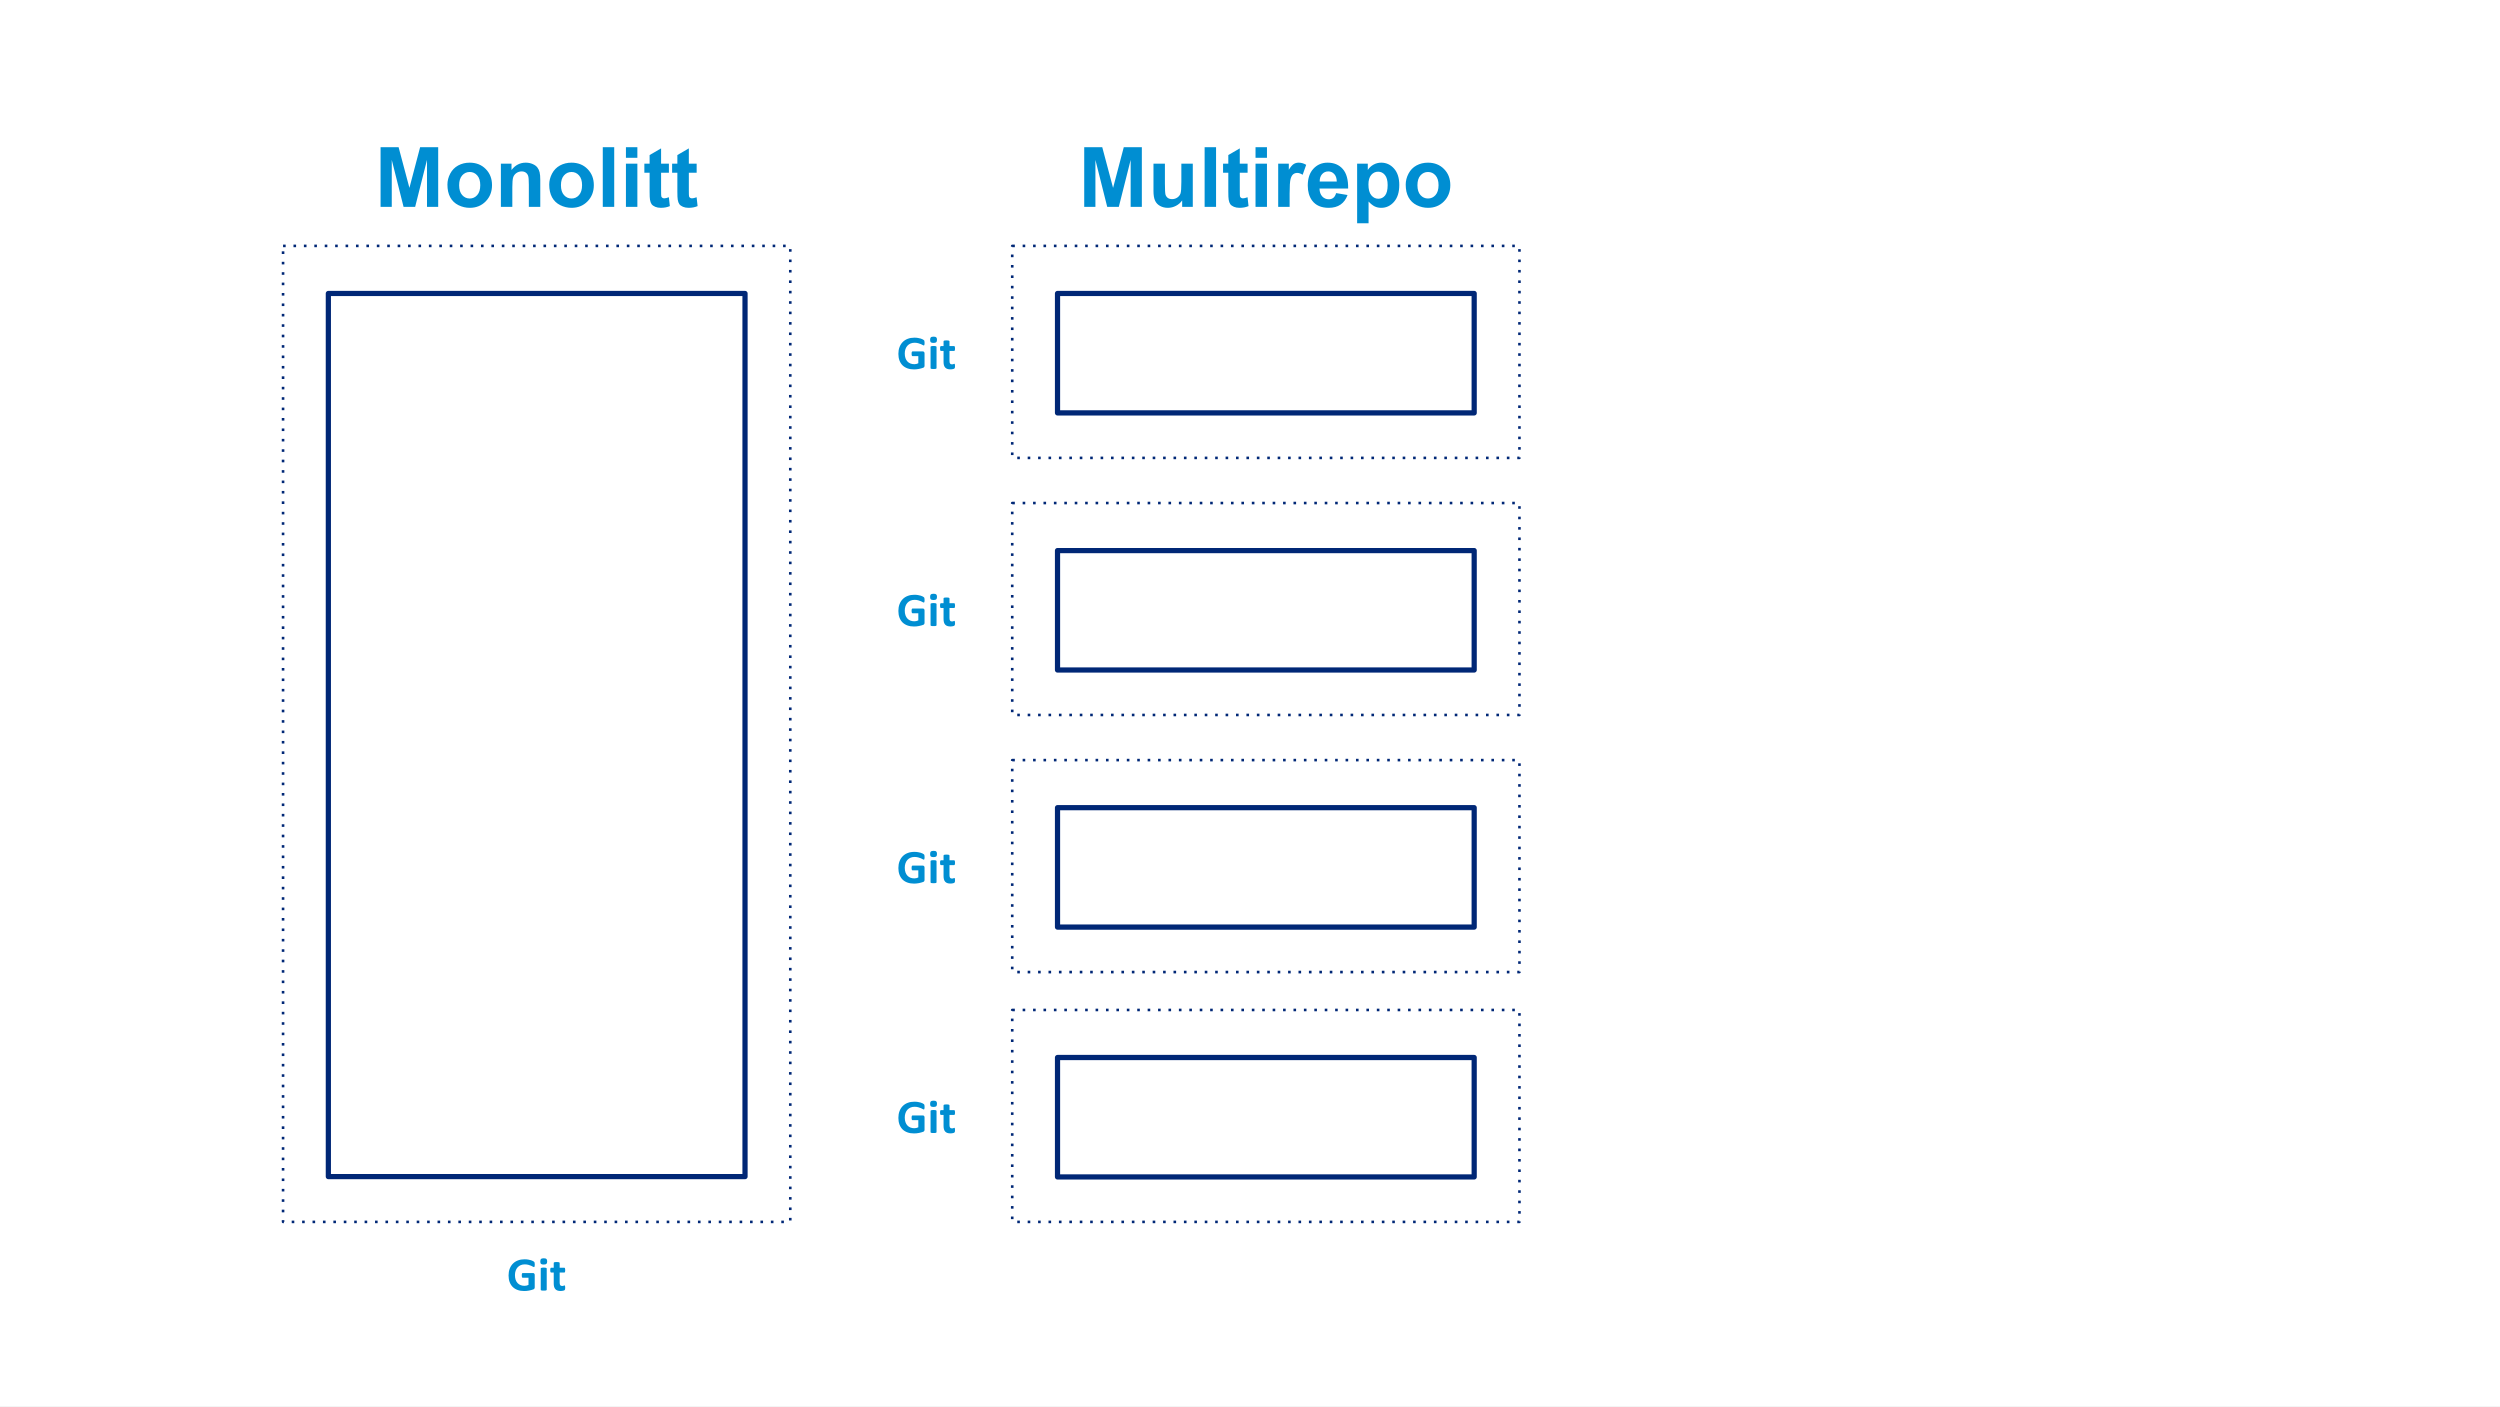
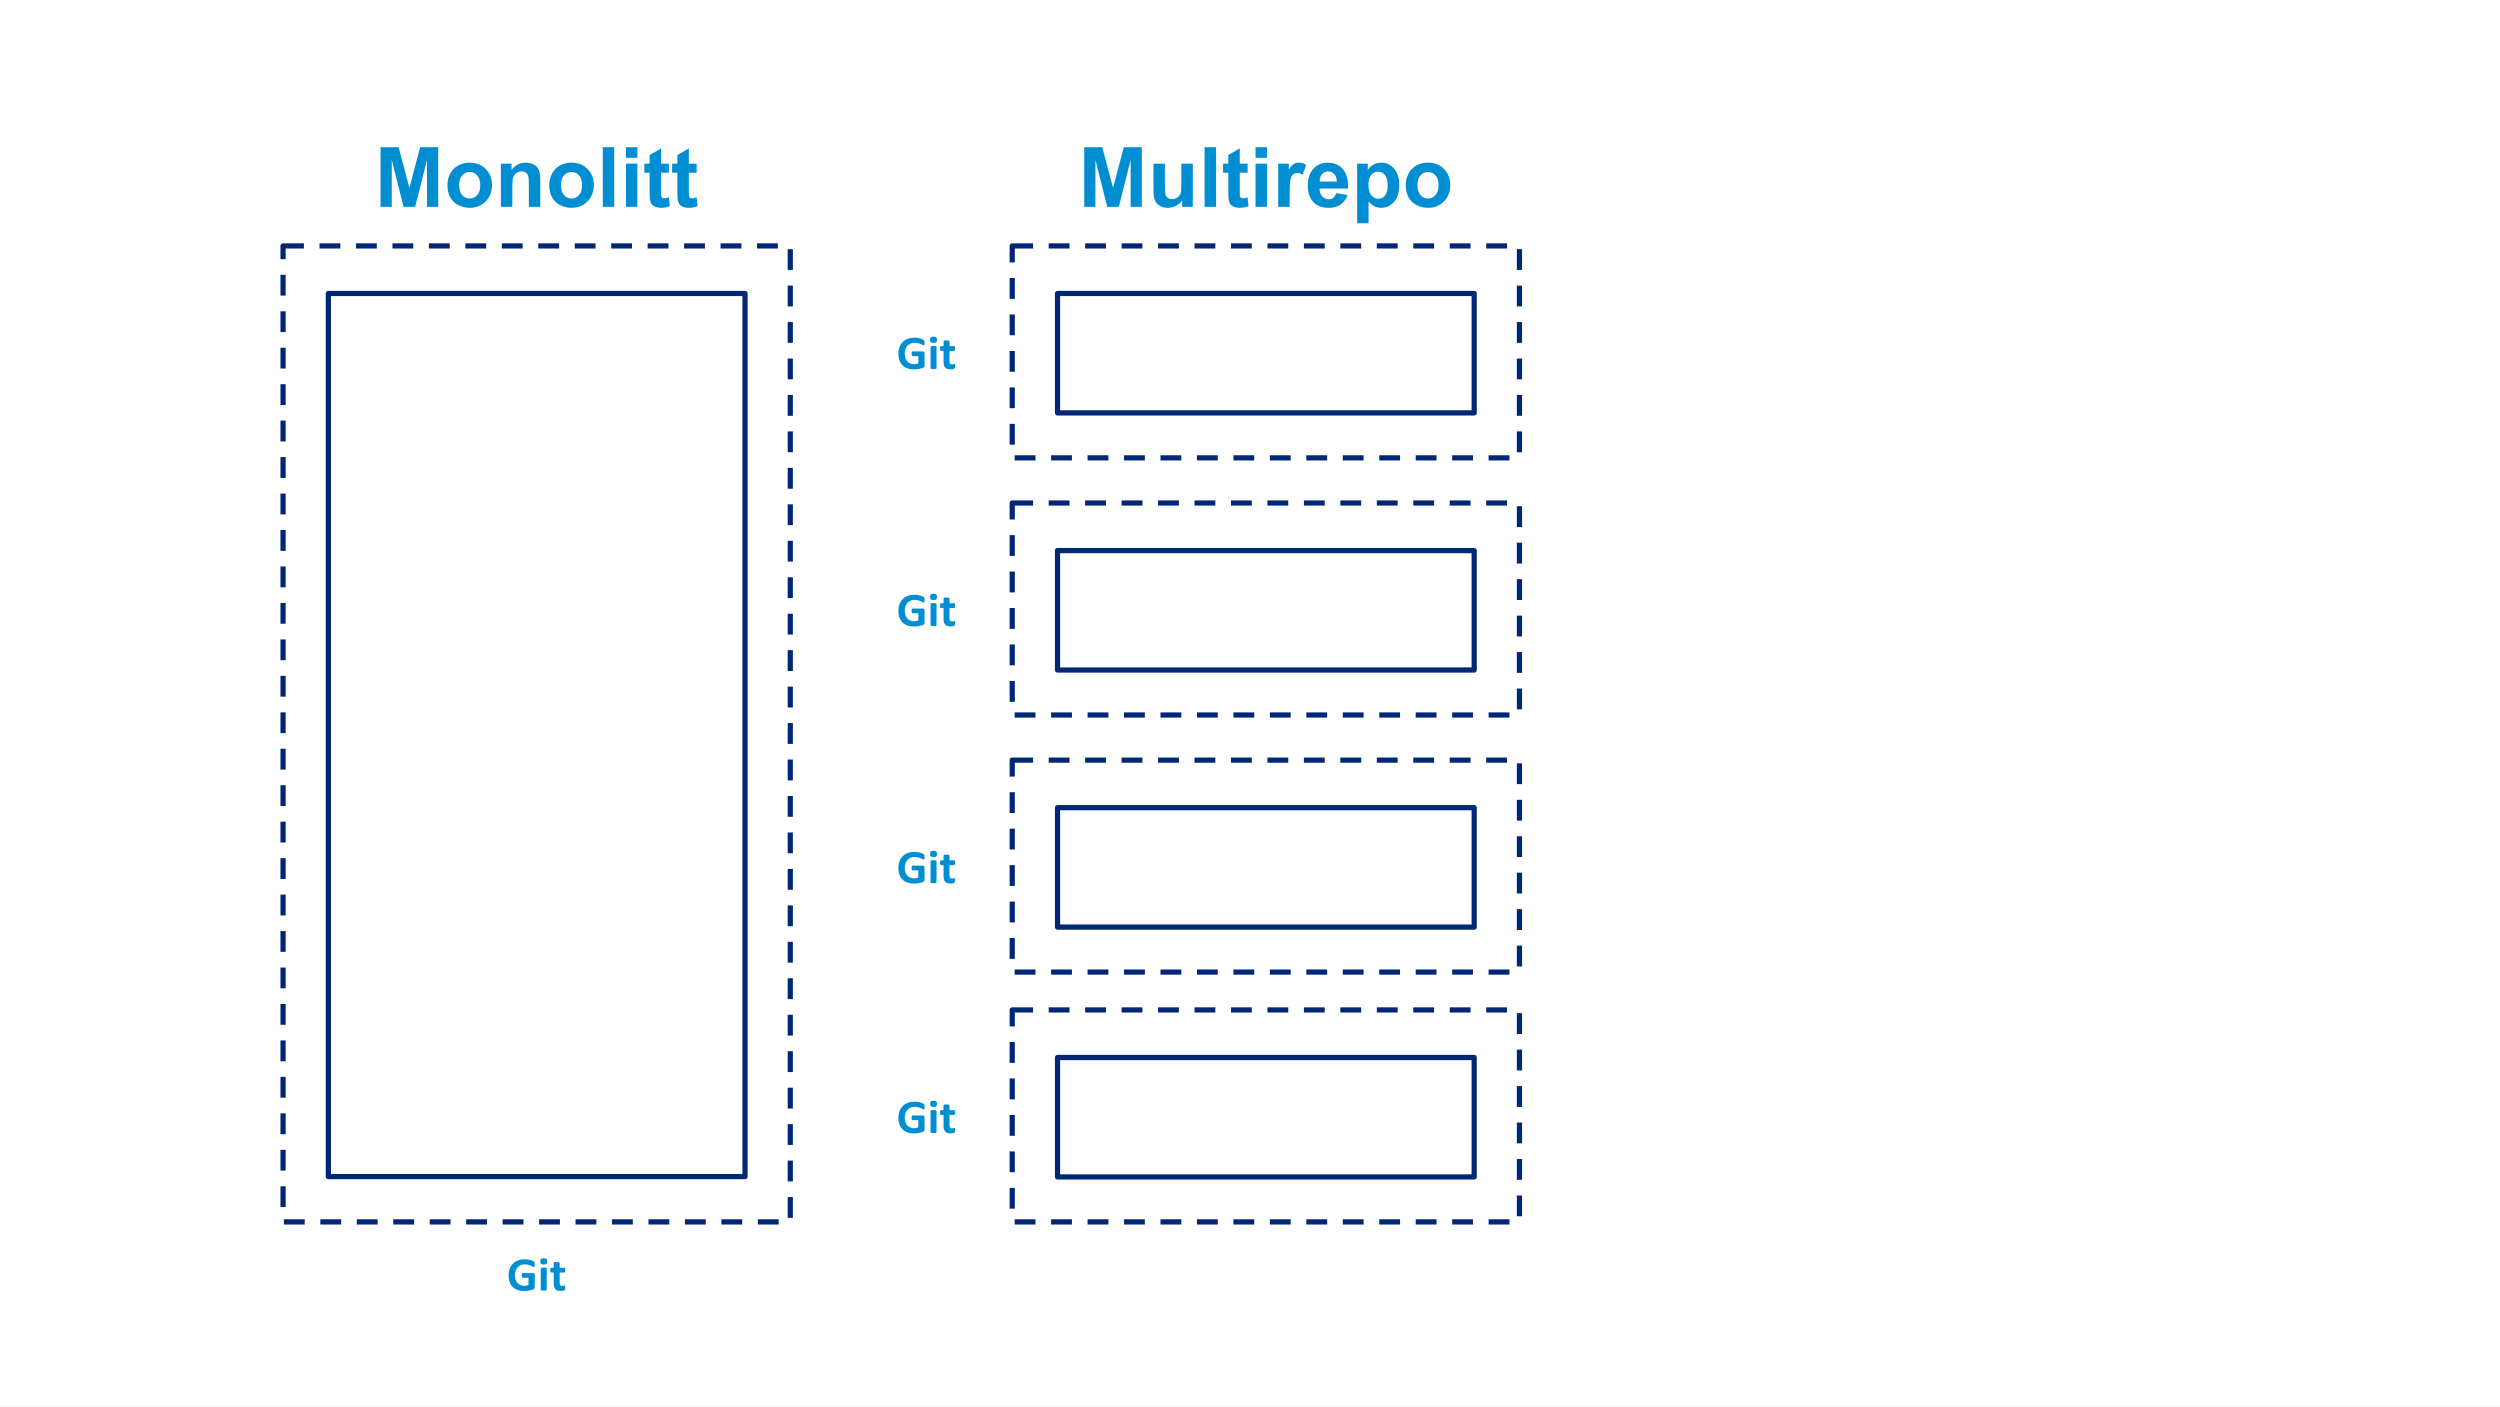
<svg xmlns="http://www.w3.org/2000/svg" version="1.1" viewBox="0.0 0.0 960.0 540.0" fill="none" stroke="none" stroke-linecap="square" stroke-miterlimit="10">
  <clipPath id="g60828e1527_0_9.0">
    <path d="m0 0l960.0 0l0 540.0l-960.0 0l0 -540.0z" clip-rule="nonzero" />
  </clipPath>
  <g clip-path="url(#g60828e1527_0_9.0)">
    <path fill="#ffffff" d="m0 0l960.0 0l0 540.0l-960.0 0z" fill-rule="evenodd" />
    <path fill="#000000" fill-opacity="0.0" d="m108.696 94.436l194.772 0l0 374.772l-194.772 0z" fill-rule="evenodd" />
-     <path stroke="#002776" stroke-width="1.0" stroke-linejoin="round" stroke-linecap="butt" stroke-dasharray="1.0,3.0" d="m108.696 94.436l194.772 0l0 374.772l-194.772 0z" fill-rule="evenodd" />
+     <path stroke="#002776" stroke-width="2.0" stroke-linejoin="round" stroke-linecap="butt" stroke-dasharray="8.0,6.0" d="m108.696 94.436l194.772 0l0 374.772l-194.772 0z" fill-rule="evenodd" />
    <path fill="#000000" fill-opacity="0.0" d="m126.087 112.696l160.0 0l0 339.118l-160.0 0z" fill-rule="evenodd" />
    <path stroke="#002776" stroke-width="2.0" stroke-linejoin="round" stroke-linecap="butt" d="m126.087 112.696l160.0 0l0 339.118l-160.0 0z" fill-rule="evenodd" />
    <path fill="#000000" fill-opacity="0.0" d="m388.696 94.436l194.772 0l0 81.386l-194.772 0z" fill-rule="evenodd" />
-     <path stroke="#002776" stroke-width="1.0" stroke-linejoin="round" stroke-linecap="butt" stroke-dasharray="1.0,3.0" d="m388.696 94.436l194.772 0l0 81.386l-194.772 0z" fill-rule="evenodd" />
+     <path stroke="#002776" stroke-width="2.0" stroke-linejoin="round" stroke-linecap="butt" stroke-dasharray="8.0,6.0" d="m388.696 94.436l194.772 0l0 81.386l-194.772 0z" fill-rule="evenodd" />
    <path fill="#000000" fill-opacity="0.0" d="m406.087 112.696l160.0 0l0 45.858l-160.0 0z" fill-rule="evenodd" />
    <path stroke="#002776" stroke-width="2.0" stroke-linejoin="round" stroke-linecap="butt" d="m406.087 112.696l160.0 0l0 45.858l-160.0 0z" fill-rule="evenodd" />
    <path fill="#000000" fill-opacity="0.0" d="m108.698 472.113l194.772 0l0 33.039l-194.772 0z" fill-rule="evenodd" />
    <path fill="#008ed2" d="m205.35 485.599q0 0.266 -0.031 0.453q-0.016 0.188 -0.062 0.312q-0.031 0.109 -0.094 0.156q-0.047 0.047 -0.141 0.047q-0.109 0 -0.375 -0.156q-0.266 -0.172 -0.703 -0.359q-0.438 -0.203 -1.047 -0.359q-0.609 -0.172 -1.406 -0.172q-0.859 0 -1.547 0.297q-0.688 0.297 -1.188 0.844q-0.484 0.531 -0.75 1.297q-0.266 0.766 -0.266 1.688q0 1.0 0.266 1.781q0.266 0.766 0.75 1.281q0.484 0.516 1.156 0.781q0.688 0.266 1.516 0.266q0.391 0 0.781 -0.094q0.391 -0.094 0.734 -0.266l0 -2.734l-2.234 0q-0.156 0 -0.25 -0.203q-0.094 -0.203 -0.094 -0.703q0 -0.25 0.016 -0.422q0.031 -0.172 0.078 -0.281q0.047 -0.109 0.109 -0.156q0.062 -0.047 0.141 -0.047l3.984 0q0.141 0 0.25 0.047q0.125 0.047 0.203 0.156q0.094 0.094 0.141 0.234q0.047 0.141 0.047 0.328l0 4.688q0 0.281 -0.109 0.484q-0.094 0.203 -0.391 0.328q-0.297 0.109 -0.734 0.234q-0.422 0.125 -0.906 0.219q-0.469 0.094 -0.953 0.141q-0.469 0.047 -0.953 0.047q-1.406 0 -2.531 -0.406q-1.109 -0.406 -1.891 -1.172q-0.766 -0.781 -1.172 -1.875q-0.406 -1.109 -0.406 -2.516q0 -1.453 0.438 -2.594q0.438 -1.156 1.234 -1.953q0.797 -0.812 1.922 -1.234q1.141 -0.438 2.547 -0.438q0.75 0 1.375 0.109q0.641 0.094 1.109 0.25q0.469 0.141 0.781 0.328q0.312 0.172 0.422 0.297q0.125 0.125 0.172 0.359q0.062 0.234 0.062 0.688zm4.591 9.641q0 0.094 -0.062 0.172q-0.047 0.062 -0.188 0.109q-0.125 0.047 -0.344 0.062q-0.219 0.016 -0.547 0.016q-0.344 0 -0.562 -0.016q-0.219 -0.016 -0.359 -0.062q-0.125 -0.047 -0.188 -0.109q-0.047 -0.078 -0.047 -0.172l0 -8.109q0 -0.094 0.047 -0.156q0.062 -0.062 0.188 -0.109q0.141 -0.062 0.359 -0.078q0.219 -0.031 0.562 -0.031q0.328 0 0.547 0.031q0.219 0.016 0.344 0.078q0.141 0.047 0.188 0.109q0.062 0.062 0.062 0.156l0 8.109zm0.172 -10.875q0 0.688 -0.281 0.953q-0.281 0.266 -1.047 0.266q-0.766 0 -1.047 -0.25q-0.266 -0.25 -0.266 -0.922q0 -0.688 0.281 -0.953q0.281 -0.281 1.062 -0.281q0.75 0 1.016 0.266q0.281 0.266 0.281 0.922zm6.926 10.078q0 0.406 -0.047 0.625q-0.047 0.203 -0.141 0.297q-0.078 0.078 -0.234 0.156q-0.156 0.062 -0.375 0.109q-0.203 0.047 -0.453 0.078q-0.25 0.031 -0.516 0.031q-0.688 0 -1.188 -0.172q-0.5 -0.172 -0.828 -0.531q-0.328 -0.375 -0.484 -0.922q-0.141 -0.547 -0.141 -1.281l0 -4.172l-0.984 0q-0.172 0 -0.266 -0.203q-0.094 -0.219 -0.094 -0.719q0 -0.266 0.016 -0.438q0.031 -0.188 0.078 -0.297q0.047 -0.109 0.109 -0.156q0.078 -0.047 0.172 -0.047l0.969 0l0 -1.812q0 -0.094 0.047 -0.156q0.047 -0.078 0.172 -0.125q0.141 -0.047 0.359 -0.062q0.219 -0.031 0.547 -0.031q0.344 0 0.562 0.031q0.234 0.016 0.359 0.062q0.125 0.047 0.172 0.125q0.062 0.062 0.062 0.156l0 1.812l1.766 0q0.094 0 0.156 0.047q0.078 0.047 0.109 0.156q0.047 0.109 0.062 0.297q0.031 0.172 0.031 0.438q0 0.5 -0.094 0.719q-0.078 0.203 -0.25 0.203l-1.781 0l0 3.828q0 0.656 0.203 1.0q0.219 0.328 0.75 0.328q0.188 0 0.328 -0.031q0.141 -0.031 0.25 -0.078q0.125 -0.047 0.203 -0.078q0.078 -0.031 0.141 -0.031q0.047 0 0.094 0.031q0.062 0.031 0.078 0.141q0.031 0.094 0.047 0.266q0.031 0.156 0.031 0.406z" fill-rule="nonzero" />
    <path fill="#000000" fill-opacity="0.0" d="m320.091 96.113l71.37 0l0 77.228l-71.37 0z" fill-rule="evenodd" />
    <path fill="#008ed2" d="m355.041 131.694q0 0.266 -0.031 0.453q-0.016 0.188 -0.062 0.312q-0.031 0.109 -0.094 0.156q-0.047 0.047 -0.141 0.047q-0.109 0 -0.375 -0.156q-0.266 -0.172 -0.703 -0.359q-0.438 -0.203 -1.047 -0.359q-0.609 -0.172 -1.406 -0.172q-0.859 0 -1.547 0.297q-0.688 0.297 -1.188 0.844q-0.484 0.531 -0.75 1.297q-0.266 0.766 -0.266 1.688q0 1.0 0.266 1.781q0.266 0.766 0.75 1.281q0.484 0.516 1.156 0.781q0.688 0.266 1.516 0.266q0.391 0 0.781 -0.094q0.391 -0.094 0.734 -0.266l0 -2.734l-2.234 0q-0.156 0 -0.25 -0.203q-0.094 -0.203 -0.094 -0.703q0 -0.25 0.016 -0.422q0.031 -0.172 0.078 -0.281q0.047 -0.109 0.109 -0.156q0.062 -0.047 0.141 -0.047l3.984 0q0.141 0 0.25 0.047q0.125 0.047 0.203 0.156q0.094 0.094 0.141 0.234q0.047 0.141 0.047 0.328l0 4.688q0 0.281 -0.109 0.484q-0.094 0.203 -0.391 0.328q-0.297 0.109 -0.734 0.234q-0.422 0.125 -0.906 0.219q-0.469 0.094 -0.953 0.141q-0.469 0.047 -0.953 0.047q-1.406 0 -2.531 -0.406q-1.109 -0.406 -1.891 -1.172q-0.766 -0.781 -1.172 -1.875q-0.406 -1.109 -0.406 -2.516q0 -1.453 0.438 -2.594q0.438 -1.156 1.234 -1.953q0.797 -0.812 1.922 -1.234q1.141 -0.438 2.547 -0.438q0.75 0 1.375 0.109q0.641 0.094 1.109 0.25q0.469 0.141 0.781 0.328q0.312 0.172 0.422 0.297q0.125 0.125 0.172 0.359q0.062 0.234 0.062 0.688zm4.591 9.641q0 0.094 -0.062 0.172q-0.047 0.062 -0.188 0.109q-0.125 0.047 -0.344 0.062q-0.219 0.016 -0.547 0.016q-0.344 0 -0.562 -0.016q-0.219 -0.016 -0.359 -0.062q-0.125 -0.047 -0.188 -0.109q-0.047 -0.078 -0.047 -0.172l0 -8.109q0 -0.094 0.047 -0.156q0.062 -0.062 0.188 -0.109q0.141 -0.062 0.359 -0.078q0.219 -0.031 0.562 -0.031q0.328 0 0.547 0.031q0.219 0.016 0.344 0.078q0.141 0.047 0.188 0.109q0.062 0.062 0.062 0.156l0 8.109zm0.172 -10.875q0 0.688 -0.281 0.953q-0.281 0.266 -1.047 0.266q-0.766 0 -1.047 -0.25q-0.266 -0.25 -0.266 -0.922q0 -0.688 0.281 -0.953q0.281 -0.281 1.062 -0.281q0.75 0 1.016 0.266q0.281 0.266 0.281 0.922zm6.926 10.078q0 0.406 -0.047 0.625q-0.047 0.203 -0.141 0.297q-0.078 0.078 -0.234 0.156q-0.156 0.062 -0.375 0.109q-0.203 0.047 -0.453 0.078q-0.25 0.031 -0.516 0.031q-0.688 0 -1.188 -0.172q-0.5 -0.172 -0.828 -0.531q-0.328 -0.375 -0.484 -0.922q-0.141 -0.547 -0.141 -1.281l0 -4.172l-0.984 0q-0.172 0 -0.266 -0.203q-0.094 -0.219 -0.094 -0.719q0 -0.266 0.016 -0.438q0.031 -0.188 0.078 -0.297q0.047 -0.109 0.109 -0.156q0.078 -0.047 0.172 -0.047l0.969 0l0 -1.812q0 -0.094 0.047 -0.156q0.047 -0.078 0.172 -0.125q0.141 -0.047 0.359 -0.062q0.219 -0.031 0.547 -0.031q0.344 0 0.562 0.031q0.234 0.016 0.359 0.062q0.125 0.047 0.172 0.125q0.062 0.062 0.062 0.156l0 1.812l1.766 0q0.094 0 0.156 0.047q0.078 0.047 0.109 0.156q0.047 0.109 0.062 0.297q0.031 0.172 0.031 0.438q0 0.5 -0.094 0.719q-0.078 0.203 -0.25 0.203l-1.781 0l0 3.828q0 0.656 0.203 1.0q0.219 0.328 0.75 0.328q0.188 0 0.328 -0.031q0.141 -0.031 0.25 -0.078q0.125 -0.047 0.203 -0.078q0.078 -0.031 0.141 -0.031q0.047 0 0.094 0.031q0.062 0.031 0.078 0.141q0.031 0.094 0.047 0.266q0.031 0.156 0.031 0.406z" fill-rule="nonzero" />
    <path fill="#000000" fill-opacity="0.0" d="m108.698 46.955l194.74 0l0 41.512l-194.74 0z" fill-rule="evenodd" />
    <path fill="#008ed2" d="m146.139 79.431l0 -22.906l6.922 0l4.156 15.625l4.109 -15.625l6.938 0l0 22.906l-4.297 0l0 -18.031l-4.547 18.031l-4.453 0l-4.531 -18.031l0 18.031l-4.297 0zm25.672 -8.531q0 -2.188 1.078 -4.234q1.078 -2.047 3.047 -3.125q1.984 -1.078 4.422 -1.078q3.766 0 6.172 2.453q2.406 2.438 2.406 6.172q0 3.766 -2.438 6.25q-2.422 2.469 -6.109 2.469q-2.281 0 -4.359 -1.031q-2.062 -1.031 -3.141 -3.016q-1.078 -2.0 -1.078 -4.859zm4.5 0.234q0 2.469 1.172 3.781q1.172 1.312 2.891 1.312q1.719 0 2.875 -1.312q1.172 -1.312 1.172 -3.812q0 -2.438 -1.172 -3.75q-1.156 -1.312 -2.875 -1.312q-1.719 0 -2.891 1.312q-1.172 1.312 -1.172 3.781zm31.156 8.297l-4.391 0l0 -8.469q0 -2.688 -0.281 -3.469q-0.281 -0.797 -0.922 -1.234q-0.625 -0.438 -1.516 -0.438q-1.141 0 -2.047 0.625q-0.906 0.625 -1.25 1.656q-0.328 1.031 -0.328 3.812l0 7.516l-4.391 0l0 -16.594l4.078 0l0 2.438q2.172 -2.813 5.469 -2.813q1.453 0 2.656 0.531q1.203 0.516 1.812 1.328q0.625 0.812 0.859 1.844q0.25 1.031 0.25 2.953l0 10.312zm3.438 -8.531q0 -2.188 1.078 -4.234q1.078 -2.047 3.047 -3.125q1.984 -1.078 4.422 -1.078q3.766 0 6.172 2.453q2.406 2.438 2.406 6.172q0 3.766 -2.438 6.25q-2.422 2.469 -6.109 2.469q-2.281 0 -4.359 -1.031q-2.062 -1.031 -3.141 -3.016q-1.078 -2.0 -1.078 -4.859zm4.5 0.234q0 2.469 1.172 3.781q1.172 1.312 2.891 1.312q1.719 0 2.875 -1.312q1.172 -1.312 1.172 -3.812q0 -2.438 -1.172 -3.75q-1.156 -1.312 -2.875 -1.312q-1.719 0 -2.891 1.312q-1.172 1.312 -1.172 3.781zm16.062 8.297l0 -22.906l4.391 0l0 22.906l-4.391 0zm8.891 -18.844l0 -4.062l4.391 0l0 4.062l-4.391 0zm0 18.844l0 -16.594l4.391 0l0 16.594l-4.391 0zm16.5 -16.594l0 3.5l-3 0l0 6.688q0 2.031 0.078 2.375q0.094 0.328 0.391 0.547q0.312 0.219 0.75 0.219q0.609 0 1.766 -0.422l0.375 3.406q-1.531 0.656 -3.469 0.656q-1.188 0 -2.141 -0.391q-0.953 -0.406 -1.406 -1.031q-0.438 -0.641 -0.609 -1.719q-0.141 -0.766 -0.141 -3.094l0 -7.234l-2.016 0l0 -3.5l2.016 0l0 -3.297l4.406 -2.562l0 5.859l3 0zm10.656 0l0 3.5l-3.0 0l0 6.688q0 2.031 0.078 2.375q0.094 0.328 0.391 0.547q0.312 0.219 0.75 0.219q0.609 0 1.766 -0.422l0.375 3.406q-1.531 0.656 -3.469 0.656q-1.188 0 -2.141 -0.391q-0.953 -0.406 -1.406 -1.031q-0.438 -0.641 -0.609 -1.719q-0.141 -0.766 -0.141 -3.094l0 -7.234l-2.016 0l0 -3.5l2.016 0l0 -3.297l4.406 -2.562l0 5.859l3.0 0z" fill-rule="nonzero" />
    <path fill="#000000" fill-opacity="0.0" d="m388.698 46.955l194.74 0l0 41.512l-194.74 0z" fill-rule="evenodd" />
    <path fill="#008ed2" d="m416.342 79.431l0 -22.906l6.922 0l4.156 15.625l4.109 -15.625l6.938 0l0 22.906l-4.297 0l0 -18.031l-4.547 18.031l-4.453 0l-4.531 -18.031l0 18.031l-4.297 0zm37.609 0l0 -2.484q-0.906 1.328 -2.391 2.094q-1.469 0.766 -3.109 0.766q-1.672 0 -3.0 -0.734q-1.328 -0.734 -1.922 -2.062q-0.594 -1.328 -0.594 -3.672l0 -10.5l4.391 0l0 7.625q0 3.5 0.234 4.297q0.25 0.781 0.891 1.25q0.641 0.453 1.625 0.453q1.125 0 2.016 -0.609q0.891 -0.625 1.219 -1.531q0.328 -0.922 0.328 -4.484l0 -7l4.391 0l0 16.594l-4.078 0zm8.625 0l0 -22.906l4.391 0l0 22.906l-4.391 0zm16.5 -16.594l0 3.5l-3.0 0l0 6.688q0 2.031 0.078 2.375q0.094 0.328 0.391 0.547q0.312 0.219 0.75 0.219q0.609 0 1.766 -0.422l0.375 3.406q-1.531 0.656 -3.469 0.656q-1.188 0 -2.141 -0.391q-0.953 -0.406 -1.406 -1.031q-0.438 -0.641 -0.609 -1.719q-0.141 -0.766 -0.141 -3.094l0 -7.234l-2.016 0l0 -3.5l2.016 0l0 -3.297l4.406 -2.562l0 5.859l3.0 0zm3.047 -2.25l0 -4.062l4.391 0l0 4.062l-4.391 0zm0 18.844l0 -16.594l4.391 0l0 16.594l-4.391 0zm13.094 0l-4.391 0l0 -16.594l4.078 0l0 2.359q1.047 -1.672 1.875 -2.203q0.844 -0.531 1.906 -0.531q1.5 0 2.891 0.828l-1.359 3.828q-1.109 -0.719 -2.062 -0.719q-0.922 0 -1.562 0.516q-0.641 0.5 -1.016 1.828q-0.359 1.328 -0.359 5.562l0 5.125zm17.859 -5.281l4.375 0.734q-0.844 2.406 -2.672 3.672q-1.812 1.25 -4.547 1.25q-4.328 0 -6.406 -2.828q-1.641 -2.266 -1.641 -5.719q0 -4.125 2.156 -6.453q2.156 -2.344 5.453 -2.344q3.703 0 5.844 2.453q2.141 2.438 2.047 7.484l-11.0 0q0.047 1.953 1.062 3.047q1.016 1.078 2.531 1.078q1.031 0 1.734 -0.562q0.703 -0.562 1.062 -1.812zm0.25 -4.438q-0.047 -1.906 -0.984 -2.891q-0.938 -1.0 -2.281 -1.0q-1.438 0 -2.375 1.047q-0.938 1.047 -0.922 2.844l6.562 0zm7.812 -6.875l4.094 0l0 2.438q0.797 -1.25 2.156 -2.031q1.359 -0.781 3.016 -0.781q2.891 0 4.906 2.266q2.016 2.266 2.016 6.312q0 4.156 -2.031 6.469q-2.031 2.297 -4.922 2.297q-1.375 0 -2.5 -0.547q-1.109 -0.547 -2.344 -1.875l0 8.359l-4.391 0l0 -22.906zm4.344 8.016q0 2.797 1.109 4.141q1.109 1.328 2.703 1.328q1.531 0 2.547 -1.219q1.016 -1.234 1.016 -4.031q0 -2.609 -1.047 -3.875q-1.047 -1.266 -2.594 -1.266q-1.609 0 -2.672 1.25q-1.062 1.234 -1.062 3.672zm14.312 0.047q0 -2.188 1.078 -4.234q1.078 -2.047 3.047 -3.125q1.984 -1.078 4.422 -1.078q3.766 0 6.172 2.453q2.406 2.438 2.406 6.172q0 3.766 -2.438 6.25q-2.422 2.469 -6.109 2.469q-2.281 0 -4.359 -1.031q-2.062 -1.031 -3.141 -3.016q-1.078 -2.0 -1.078 -4.859zm4.5 0.234q0 2.469 1.172 3.781q1.172 1.312 2.891 1.312q1.719 0 2.875 -1.312q1.172 -1.312 1.172 -3.812q0 -2.438 -1.172 -3.75q-1.156 -1.312 -2.875 -1.312q-1.719 0 -2.891 1.312q-1.172 1.312 -1.172 3.781z" fill-rule="nonzero" />
    <path fill="#000000" fill-opacity="0.0" d="m388.696 193.163l194.772 0l0 81.386l-194.772 0z" fill-rule="evenodd" />
-     <path stroke="#002776" stroke-width="1.0" stroke-linejoin="round" stroke-linecap="butt" stroke-dasharray="1.0,3.0" d="m388.696 193.163l194.772 0l0 81.386l-194.772 0z" fill-rule="evenodd" />
+     <path stroke="#002776" stroke-width="2.0" stroke-linejoin="round" stroke-linecap="butt" stroke-dasharray="8.0,6.0" d="m388.696 193.163l194.772 0l0 81.386l-194.772 0z" fill-rule="evenodd" />
    <path fill="#000000" fill-opacity="0.0" d="m406.087 211.423l160.0 0l0 45.858l-160.0 0z" fill-rule="evenodd" />
    <path stroke="#002776" stroke-width="2.0" stroke-linejoin="round" stroke-linecap="butt" d="m406.087 211.423l160.0 0l0 45.858l-160.0 0z" fill-rule="evenodd" />
    <path fill="#000000" fill-opacity="0.0" d="m320.091 194.84l71.37 0l0 77.228l-71.37 0z" fill-rule="evenodd" />
    <path fill="#008ed2" d="m355.041 230.421q0 0.266 -0.031 0.453q-0.016 0.188 -0.062 0.312q-0.031 0.109 -0.094 0.156q-0.047 0.047 -0.141 0.047q-0.109 0 -0.375 -0.156q-0.266 -0.172 -0.703 -0.359q-0.438 -0.203 -1.047 -0.359q-0.609 -0.172 -1.406 -0.172q-0.859 0 -1.547 0.297q-0.688 0.297 -1.188 0.844q-0.484 0.531 -0.75 1.297q-0.266 0.766 -0.266 1.688q0 1.0 0.266 1.781q0.266 0.766 0.75 1.281q0.484 0.516 1.156 0.781q0.688 0.266 1.516 0.266q0.391 0 0.781 -0.094q0.391 -0.094 0.734 -0.266l0 -2.734l-2.234 0q-0.156 0 -0.25 -0.203q-0.094 -0.203 -0.094 -0.703q0 -0.25 0.016 -0.422q0.031 -0.172 0.078 -0.281q0.047 -0.109 0.109 -0.156q0.062 -0.047 0.141 -0.047l3.984 0q0.141 0 0.25 0.047q0.125 0.047 0.203 0.156q0.094 0.094 0.141 0.234q0.047 0.141 0.047 0.328l0 4.688q0 0.281 -0.109 0.484q-0.094 0.203 -0.391 0.328q-0.297 0.109 -0.734 0.234q-0.422 0.125 -0.906 0.219q-0.469 0.094 -0.953 0.141q-0.469 0.047 -0.953 0.047q-1.406 0 -2.531 -0.406q-1.109 -0.406 -1.891 -1.172q-0.766 -0.781 -1.172 -1.875q-0.406 -1.109 -0.406 -2.516q0 -1.453 0.438 -2.594q0.438 -1.156 1.234 -1.953q0.797 -0.812 1.922 -1.234q1.141 -0.438 2.547 -0.438q0.75 0 1.375 0.109q0.641 0.094 1.109 0.25q0.469 0.141 0.781 0.328q0.312 0.172 0.422 0.297q0.125 0.125 0.172 0.359q0.062 0.234 0.062 0.688zm4.591 9.641q0 0.094 -0.062 0.172q-0.047 0.062 -0.188 0.109q-0.125 0.047 -0.344 0.062q-0.219 0.016 -0.547 0.016q-0.344 0 -0.562 -0.016q-0.219 -0.016 -0.359 -0.062q-0.125 -0.047 -0.188 -0.109q-0.047 -0.078 -0.047 -0.172l0 -8.109q0 -0.094 0.047 -0.156q0.062 -0.062 0.188 -0.109q0.141 -0.062 0.359 -0.078q0.219 -0.031 0.562 -0.031q0.328 0 0.547 0.031q0.219 0.016 0.344 0.078q0.141 0.047 0.188 0.109q0.062 0.062 0.062 0.156l0 8.109zm0.172 -10.875q0 0.688 -0.281 0.953q-0.281 0.266 -1.047 0.266q-0.766 0 -1.047 -0.25q-0.266 -0.25 -0.266 -0.922q0 -0.688 0.281 -0.953q0.281 -0.281 1.062 -0.281q0.75 0 1.016 0.266q0.281 0.266 0.281 0.922zm6.926 10.078q0 0.406 -0.047 0.625q-0.047 0.203 -0.141 0.297q-0.078 0.078 -0.234 0.156q-0.156 0.062 -0.375 0.109q-0.203 0.047 -0.453 0.078q-0.25 0.031 -0.516 0.031q-0.688 0 -1.188 -0.172q-0.5 -0.172 -0.828 -0.531q-0.328 -0.375 -0.484 -0.922q-0.141 -0.547 -0.141 -1.281l0 -4.172l-0.984 0q-0.172 0 -0.266 -0.203q-0.094 -0.219 -0.094 -0.719q0 -0.266 0.016 -0.438q0.031 -0.188 0.078 -0.297q0.047 -0.109 0.109 -0.156q0.078 -0.047 0.172 -0.047l0.969 0l0 -1.812q0 -0.094 0.047 -0.156q0.047 -0.078 0.172 -0.125q0.141 -0.047 0.359 -0.062q0.219 -0.031 0.547 -0.031q0.344 0 0.562 0.031q0.234 0.016 0.359 0.062q0.125 0.047 0.172 0.125q0.062 0.062 0.062 0.156l0 1.812l1.766 0q0.094 0 0.156 0.047q0.078 0.047 0.109 0.156q0.047 0.109 0.062 0.297q0.031 0.172 0.031 0.438q0 0.5 -0.094 0.719q-0.078 0.203 -0.25 0.203l-1.781 0l0 3.828q0 0.656 0.203 1.0q0.219 0.328 0.75 0.328q0.188 0 0.328 -0.031q0.141 -0.031 0.25 -0.078q0.125 -0.047 0.203 -0.078q0.078 -0.031 0.141 -0.031q0.047 0 0.094 0.031q0.062 0.031 0.078 0.141q0.031 0.094 0.047 0.266q0.031 0.156 0.031 0.406z" fill-rule="nonzero" />
    <path fill="#000000" fill-opacity="0.0" d="m388.696 291.888l194.772 0l0 81.386l-194.772 0z" fill-rule="evenodd" />
-     <path stroke="#002776" stroke-width="1.0" stroke-linejoin="round" stroke-linecap="butt" stroke-dasharray="1.0,3.0" d="m388.696 291.888l194.772 0l0 81.386l-194.772 0z" fill-rule="evenodd" />
+     <path stroke="#002776" stroke-width="2.0" stroke-linejoin="round" stroke-linecap="butt" stroke-dasharray="8.0,6.0" d="m388.696 291.888l194.772 0l0 81.386l-194.772 0z" fill-rule="evenodd" />
    <path fill="#000000" fill-opacity="0.0" d="m406.087 310.148l160.0 0l0 45.858l-160.0 0z" fill-rule="evenodd" />
    <path stroke="#002776" stroke-width="2.0" stroke-linejoin="round" stroke-linecap="butt" d="m406.087 310.148l160.0 0l0 45.858l-160.0 0z" fill-rule="evenodd" />
    <path fill="#000000" fill-opacity="0.0" d="m320.091 293.566l71.37 0l0 77.228l-71.37 0z" fill-rule="evenodd" />
    <path fill="#008ed2" d="m355.041 329.147q0 0.266 -0.031 0.453q-0.016 0.188 -0.062 0.312q-0.031 0.109 -0.094 0.156q-0.047 0.047 -0.141 0.047q-0.109 0 -0.375 -0.156q-0.266 -0.172 -0.703 -0.359q-0.438 -0.203 -1.047 -0.359q-0.609 -0.172 -1.406 -0.172q-0.859 0 -1.547 0.297q-0.688 0.297 -1.188 0.844q-0.484 0.531 -0.75 1.297q-0.266 0.766 -0.266 1.688q0 1.0 0.266 1.781q0.266 0.766 0.75 1.281q0.484 0.516 1.156 0.781q0.688 0.266 1.516 0.266q0.391 0 0.781 -0.094q0.391 -0.094 0.734 -0.266l0 -2.734l-2.234 0q-0.156 0 -0.25 -0.203q-0.094 -0.203 -0.094 -0.703q0 -0.25 0.016 -0.422q0.031 -0.172 0.078 -0.281q0.047 -0.109 0.109 -0.156q0.062 -0.047 0.141 -0.047l3.984 0q0.141 0 0.25 0.047q0.125 0.047 0.203 0.156q0.094 0.094 0.141 0.234q0.047 0.141 0.047 0.328l0 4.688q0 0.281 -0.109 0.484q-0.094 0.203 -0.391 0.328q-0.297 0.109 -0.734 0.234q-0.422 0.125 -0.906 0.219q-0.469 0.094 -0.953 0.141q-0.469 0.047 -0.953 0.047q-1.406 0 -2.531 -0.406q-1.109 -0.406 -1.891 -1.172q-0.766 -0.781 -1.172 -1.875q-0.406 -1.109 -0.406 -2.516q0 -1.453 0.438 -2.594q0.438 -1.156 1.234 -1.953q0.797 -0.812 1.922 -1.234q1.141 -0.438 2.547 -0.438q0.75 0 1.375 0.109q0.641 0.094 1.109 0.25q0.469 0.141 0.781 0.328q0.312 0.172 0.422 0.297q0.125 0.125 0.172 0.359q0.062 0.234 0.062 0.688zm4.591 9.641q0 0.094 -0.062 0.172q-0.047 0.062 -0.188 0.109q-0.125 0.047 -0.344 0.062q-0.219 0.016 -0.547 0.016q-0.344 0 -0.562 -0.016q-0.219 -0.016 -0.359 -0.062q-0.125 -0.047 -0.188 -0.109q-0.047 -0.078 -0.047 -0.172l0 -8.109q0 -0.094 0.047 -0.156q0.062 -0.062 0.188 -0.109q0.141 -0.062 0.359 -0.078q0.219 -0.031 0.562 -0.031q0.328 0 0.547 0.031q0.219 0.016 0.344 0.078q0.141 0.047 0.188 0.109q0.062 0.062 0.062 0.156l0 8.109zm0.172 -10.875q0 0.688 -0.281 0.953q-0.281 0.266 -1.047 0.266q-0.766 0 -1.047 -0.25q-0.266 -0.25 -0.266 -0.922q0 -0.688 0.281 -0.953q0.281 -0.281 1.062 -0.281q0.75 0 1.016 0.266q0.281 0.266 0.281 0.922zm6.926 10.078q0 0.406 -0.047 0.625q-0.047 0.203 -0.141 0.297q-0.078 0.078 -0.234 0.156q-0.156 0.062 -0.375 0.109q-0.203 0.047 -0.453 0.078q-0.25 0.031 -0.516 0.031q-0.688 0 -1.188 -0.172q-0.5 -0.172 -0.828 -0.531q-0.328 -0.375 -0.484 -0.922q-0.141 -0.547 -0.141 -1.281l0 -4.172l-0.984 0q-0.172 0 -0.266 -0.203q-0.094 -0.219 -0.094 -0.719q0 -0.266 0.016 -0.438q0.031 -0.188 0.078 -0.297q0.047 -0.109 0.109 -0.156q0.078 -0.047 0.172 -0.047l0.969 0l0 -1.812q0 -0.094 0.047 -0.156q0.047 -0.078 0.172 -0.125q0.141 -0.047 0.359 -0.062q0.219 -0.031 0.547 -0.031q0.344 0 0.562 0.031q0.234 0.016 0.359 0.062q0.125 0.047 0.172 0.125q0.062 0.062 0.062 0.156l0 1.812l1.766 0q0.094 0 0.156 0.047q0.078 0.047 0.109 0.156q0.047 0.109 0.062 0.297q0.031 0.172 0.031 0.438q0 0.5 -0.094 0.719q-0.078 0.203 -0.25 0.203l-1.781 0l0 3.828q0 0.656 0.203 1.0q0.219 0.328 0.75 0.328q0.188 0 0.328 -0.031q0.141 -0.031 0.25 -0.078q0.125 -0.047 0.203 -0.078q0.078 -0.031 0.141 -0.031q0.047 0 0.094 0.031q0.062 0.031 0.078 0.141q0.031 0.094 0.047 0.266q0.031 0.156 0.031 0.406z" fill-rule="nonzero" />
    <path fill="#000000" fill-opacity="0.0" d="m388.696 387.822l194.772 0l0 81.386l-194.772 0z" fill-rule="evenodd" />
-     <path stroke="#002776" stroke-width="1.0" stroke-linejoin="round" stroke-linecap="butt" stroke-dasharray="1.0,3.0" d="m388.696 387.822l194.772 0l0 81.386l-194.772 0z" fill-rule="evenodd" />
+     <path stroke="#002776" stroke-width="2.0" stroke-linejoin="round" stroke-linecap="butt" stroke-dasharray="8.0,6.0" d="m388.696 387.822l194.772 0l0 81.386l-194.772 0z" fill-rule="evenodd" />
    <path fill="#000000" fill-opacity="0.0" d="m406.087 406.081l160.0 0l0 45.858l-160.0 0z" fill-rule="evenodd" />
    <path stroke="#002776" stroke-width="2.0" stroke-linejoin="round" stroke-linecap="butt" d="m406.087 406.081l160.0 0l0 45.858l-160.0 0z" fill-rule="evenodd" />
    <path fill="#000000" fill-opacity="0.0" d="m320.091 389.499l71.37 0l0 77.228l-71.37 0z" fill-rule="evenodd" />
    <path fill="#008ed2" d="m355.041 425.08q0 0.266 -0.031 0.453q-0.016 0.188 -0.062 0.312q-0.031 0.109 -0.094 0.156q-0.047 0.047 -0.141 0.047q-0.109 0 -0.375 -0.156q-0.266 -0.172 -0.703 -0.359q-0.438 -0.203 -1.047 -0.359q-0.609 -0.172 -1.406 -0.172q-0.859 0 -1.547 0.297q-0.688 0.297 -1.188 0.844q-0.484 0.531 -0.75 1.297q-0.266 0.766 -0.266 1.688q0 1.0 0.266 1.781q0.266 0.766 0.75 1.281q0.484 0.516 1.156 0.781q0.688 0.266 1.516 0.266q0.391 0 0.781 -0.094q0.391 -0.094 0.734 -0.266l0 -2.734l-2.234 0q-0.156 0 -0.25 -0.203q-0.094 -0.203 -0.094 -0.703q0 -0.25 0.016 -0.422q0.031 -0.172 0.078 -0.281q0.047 -0.109 0.109 -0.156q0.062 -0.047 0.141 -0.047l3.984 0q0.141 0 0.25 0.047q0.125 0.047 0.203 0.156q0.094 0.094 0.141 0.234q0.047 0.141 0.047 0.328l0 4.688q0 0.281 -0.109 0.484q-0.094 0.203 -0.391 0.328q-0.297 0.109 -0.734 0.234q-0.422 0.125 -0.906 0.219q-0.469 0.094 -0.953 0.141q-0.469 0.047 -0.953 0.047q-1.406 0 -2.531 -0.406q-1.109 -0.406 -1.891 -1.172q-0.766 -0.781 -1.172 -1.875q-0.406 -1.109 -0.406 -2.516q0 -1.453 0.438 -2.594q0.438 -1.156 1.234 -1.953q0.797 -0.812 1.922 -1.234q1.141 -0.438 2.547 -0.438q0.75 0 1.375 0.109q0.641 0.094 1.109 0.25q0.469 0.141 0.781 0.328q0.312 0.172 0.422 0.297q0.125 0.125 0.172 0.359q0.062 0.234 0.062 0.688zm4.591 9.641q0 0.094 -0.062 0.172q-0.047 0.062 -0.188 0.109q-0.125 0.047 -0.344 0.062q-0.219 0.016 -0.547 0.016q-0.344 0 -0.562 -0.016q-0.219 -0.016 -0.359 -0.062q-0.125 -0.047 -0.188 -0.109q-0.047 -0.078 -0.047 -0.172l0 -8.109q0 -0.094 0.047 -0.156q0.062 -0.062 0.188 -0.109q0.141 -0.062 0.359 -0.078q0.219 -0.031 0.562 -0.031q0.328 0 0.547 0.031q0.219 0.016 0.344 0.078q0.141 0.047 0.188 0.109q0.062 0.062 0.062 0.156l0 8.109zm0.172 -10.875q0 0.688 -0.281 0.953q-0.281 0.266 -1.047 0.266q-0.766 0 -1.047 -0.25q-0.266 -0.25 -0.266 -0.922q0 -0.688 0.281 -0.953q0.281 -0.281 1.062 -0.281q0.75 0 1.016 0.266q0.281 0.266 0.281 0.922zm6.926 10.078q0 0.406 -0.047 0.625q-0.047 0.203 -0.141 0.297q-0.078 0.078 -0.234 0.156q-0.156 0.062 -0.375 0.109q-0.203 0.047 -0.453 0.078q-0.25 0.031 -0.516 0.031q-0.688 0 -1.188 -0.172q-0.5 -0.172 -0.828 -0.531q-0.328 -0.375 -0.484 -0.922q-0.141 -0.547 -0.141 -1.281l0 -4.172l-0.984 0q-0.172 0 -0.266 -0.203q-0.094 -0.219 -0.094 -0.719q0 -0.266 0.016 -0.438q0.031 -0.188 0.078 -0.297q0.047 -0.109 0.109 -0.156q0.078 -0.047 0.172 -0.047l0.969 0l0 -1.812q0 -0.094 0.047 -0.156q0.047 -0.078 0.172 -0.125q0.141 -0.047 0.359 -0.062q0.219 -0.031 0.547 -0.031q0.344 0 0.562 0.031q0.234 0.016 0.359 0.062q0.125 0.047 0.172 0.125q0.062 0.062 0.062 0.156l0 1.812l1.766 0q0.094 0 0.156 0.047q0.078 0.047 0.109 0.156q0.047 0.109 0.062 0.297q0.031 0.172 0.031 0.438q0 0.5 -0.094 0.719q-0.078 0.203 -0.25 0.203l-1.781 0l0 3.828q0 0.656 0.203 1.0q0.219 0.328 0.75 0.328q0.188 0 0.328 -0.031q0.141 -0.031 0.25 -0.078q0.125 -0.047 0.203 -0.078q0.078 -0.031 0.141 -0.031q0.047 0 0.094 0.031q0.062 0.031 0.078 0.141q0.031 0.094 0.047 0.266q0.031 0.156 0.031 0.406z" fill-rule="nonzero" />
  </g>
</svg>
